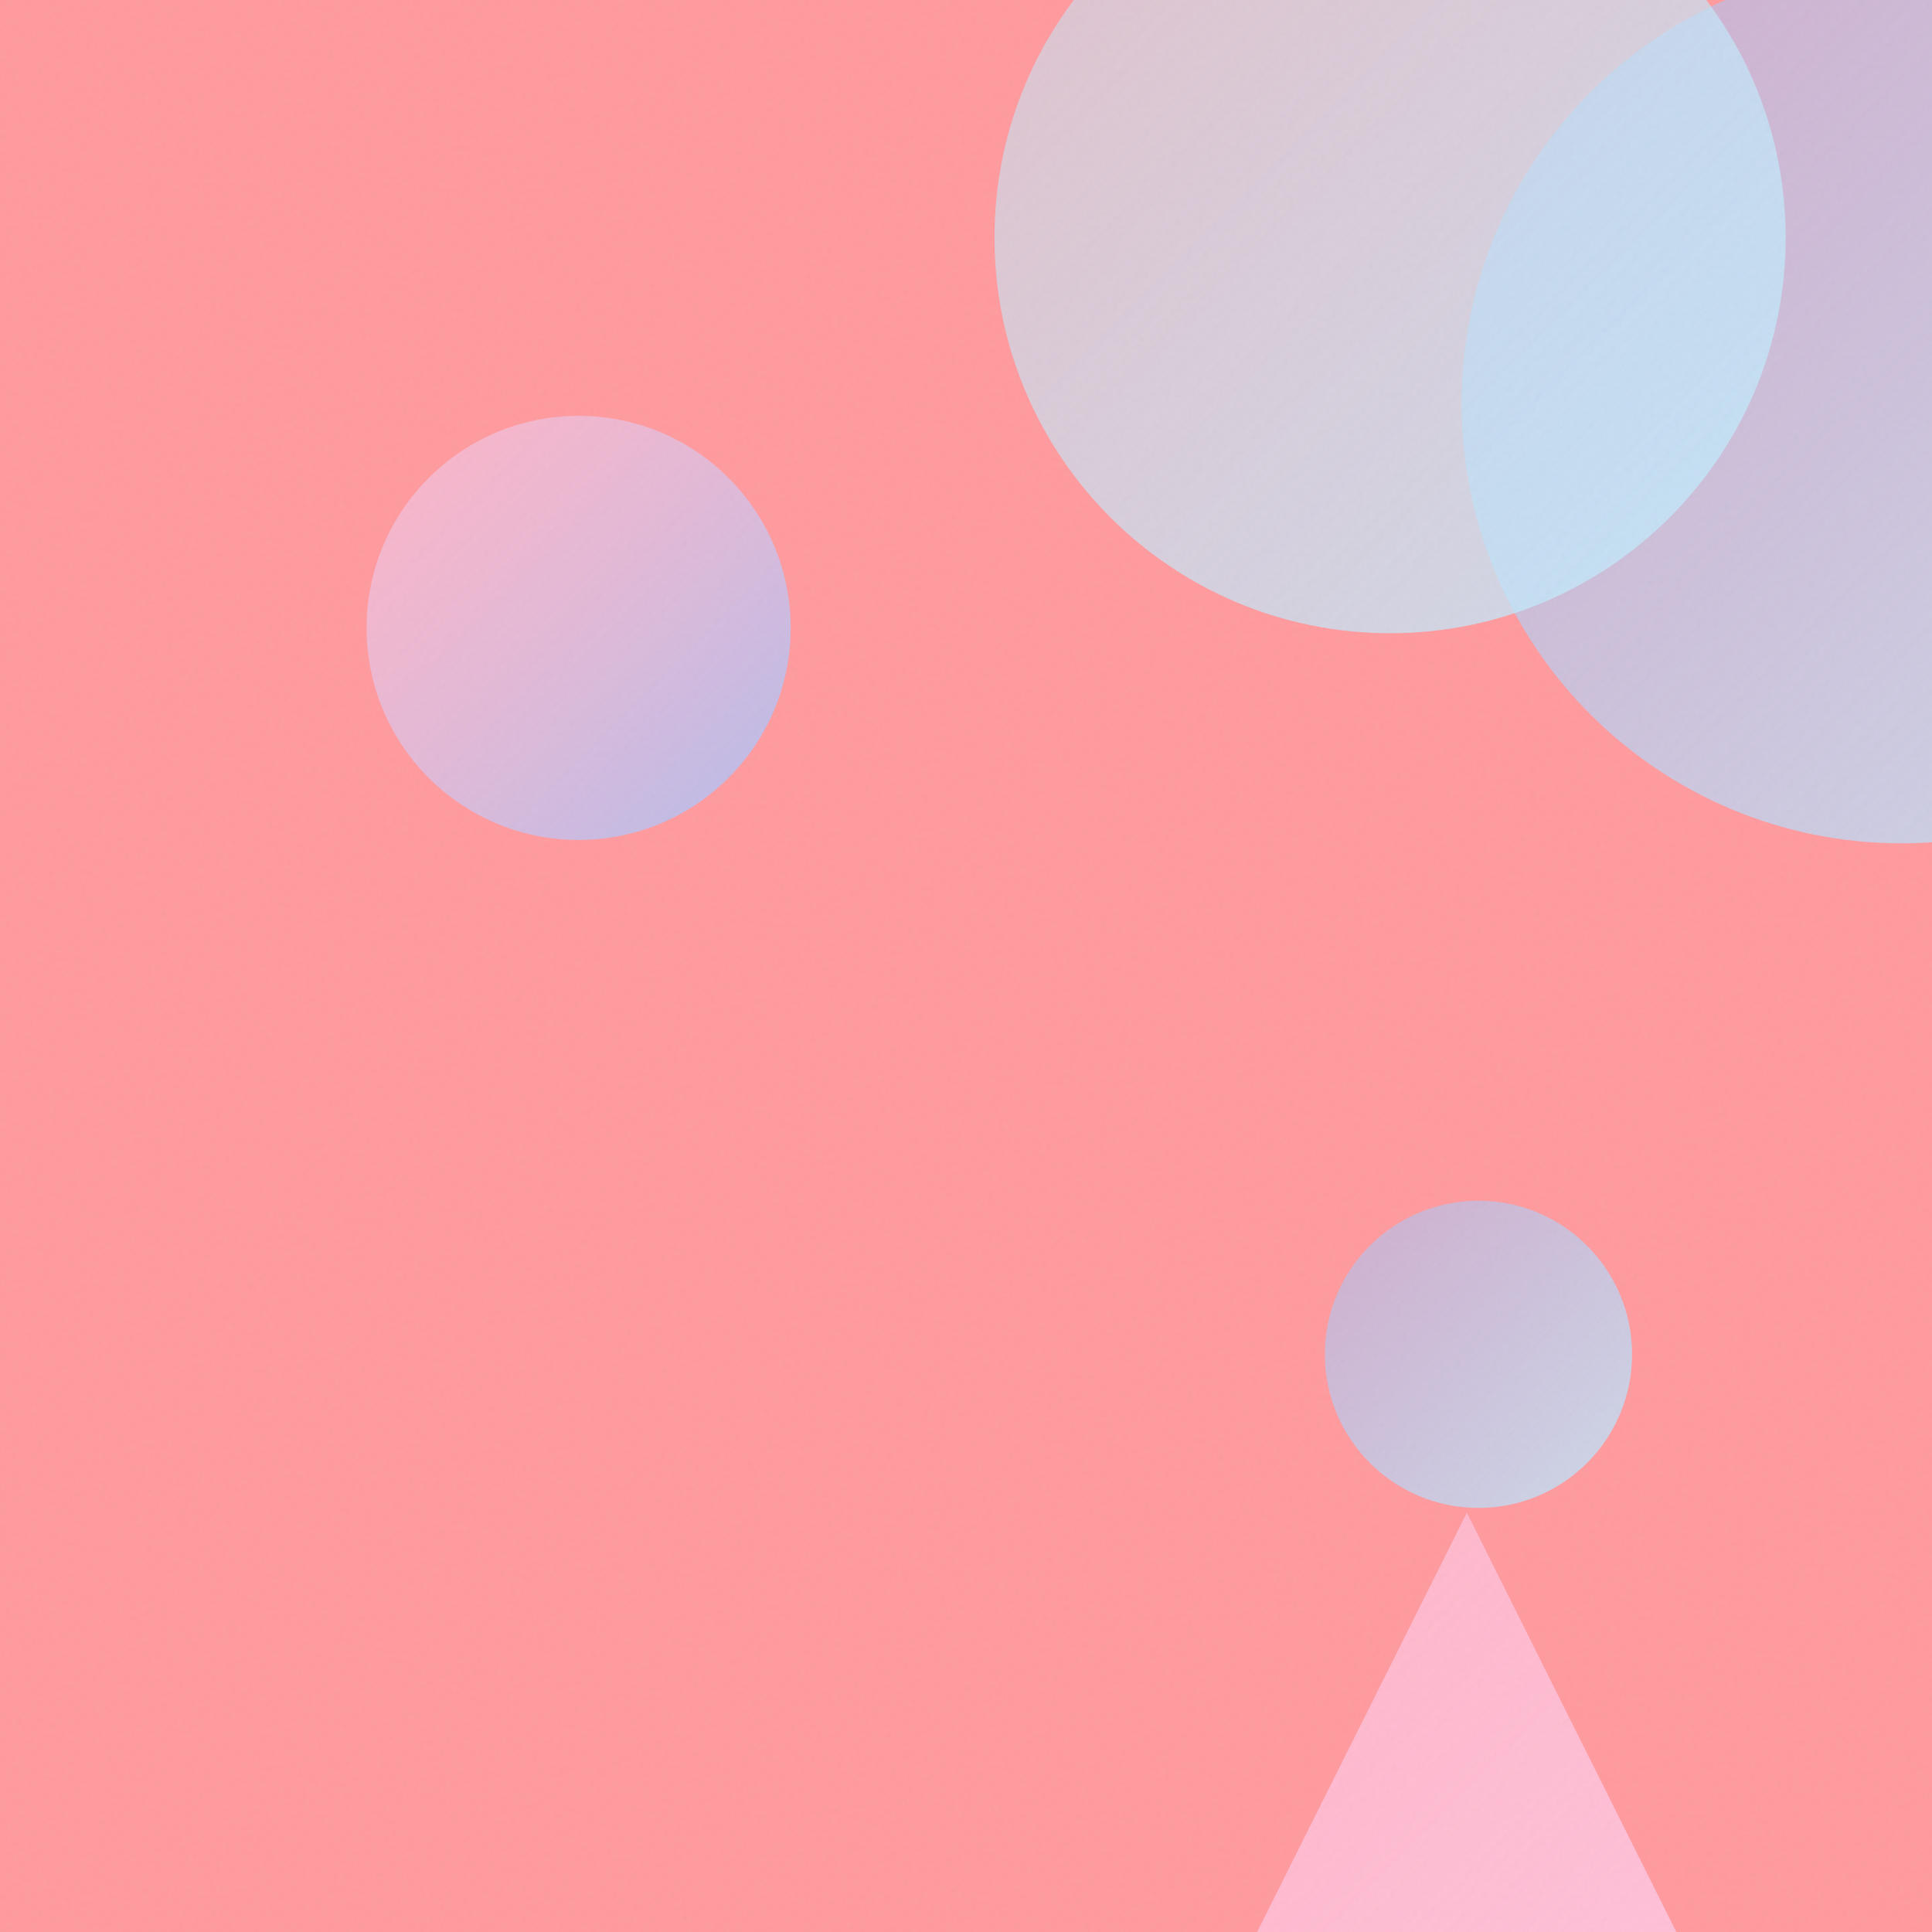
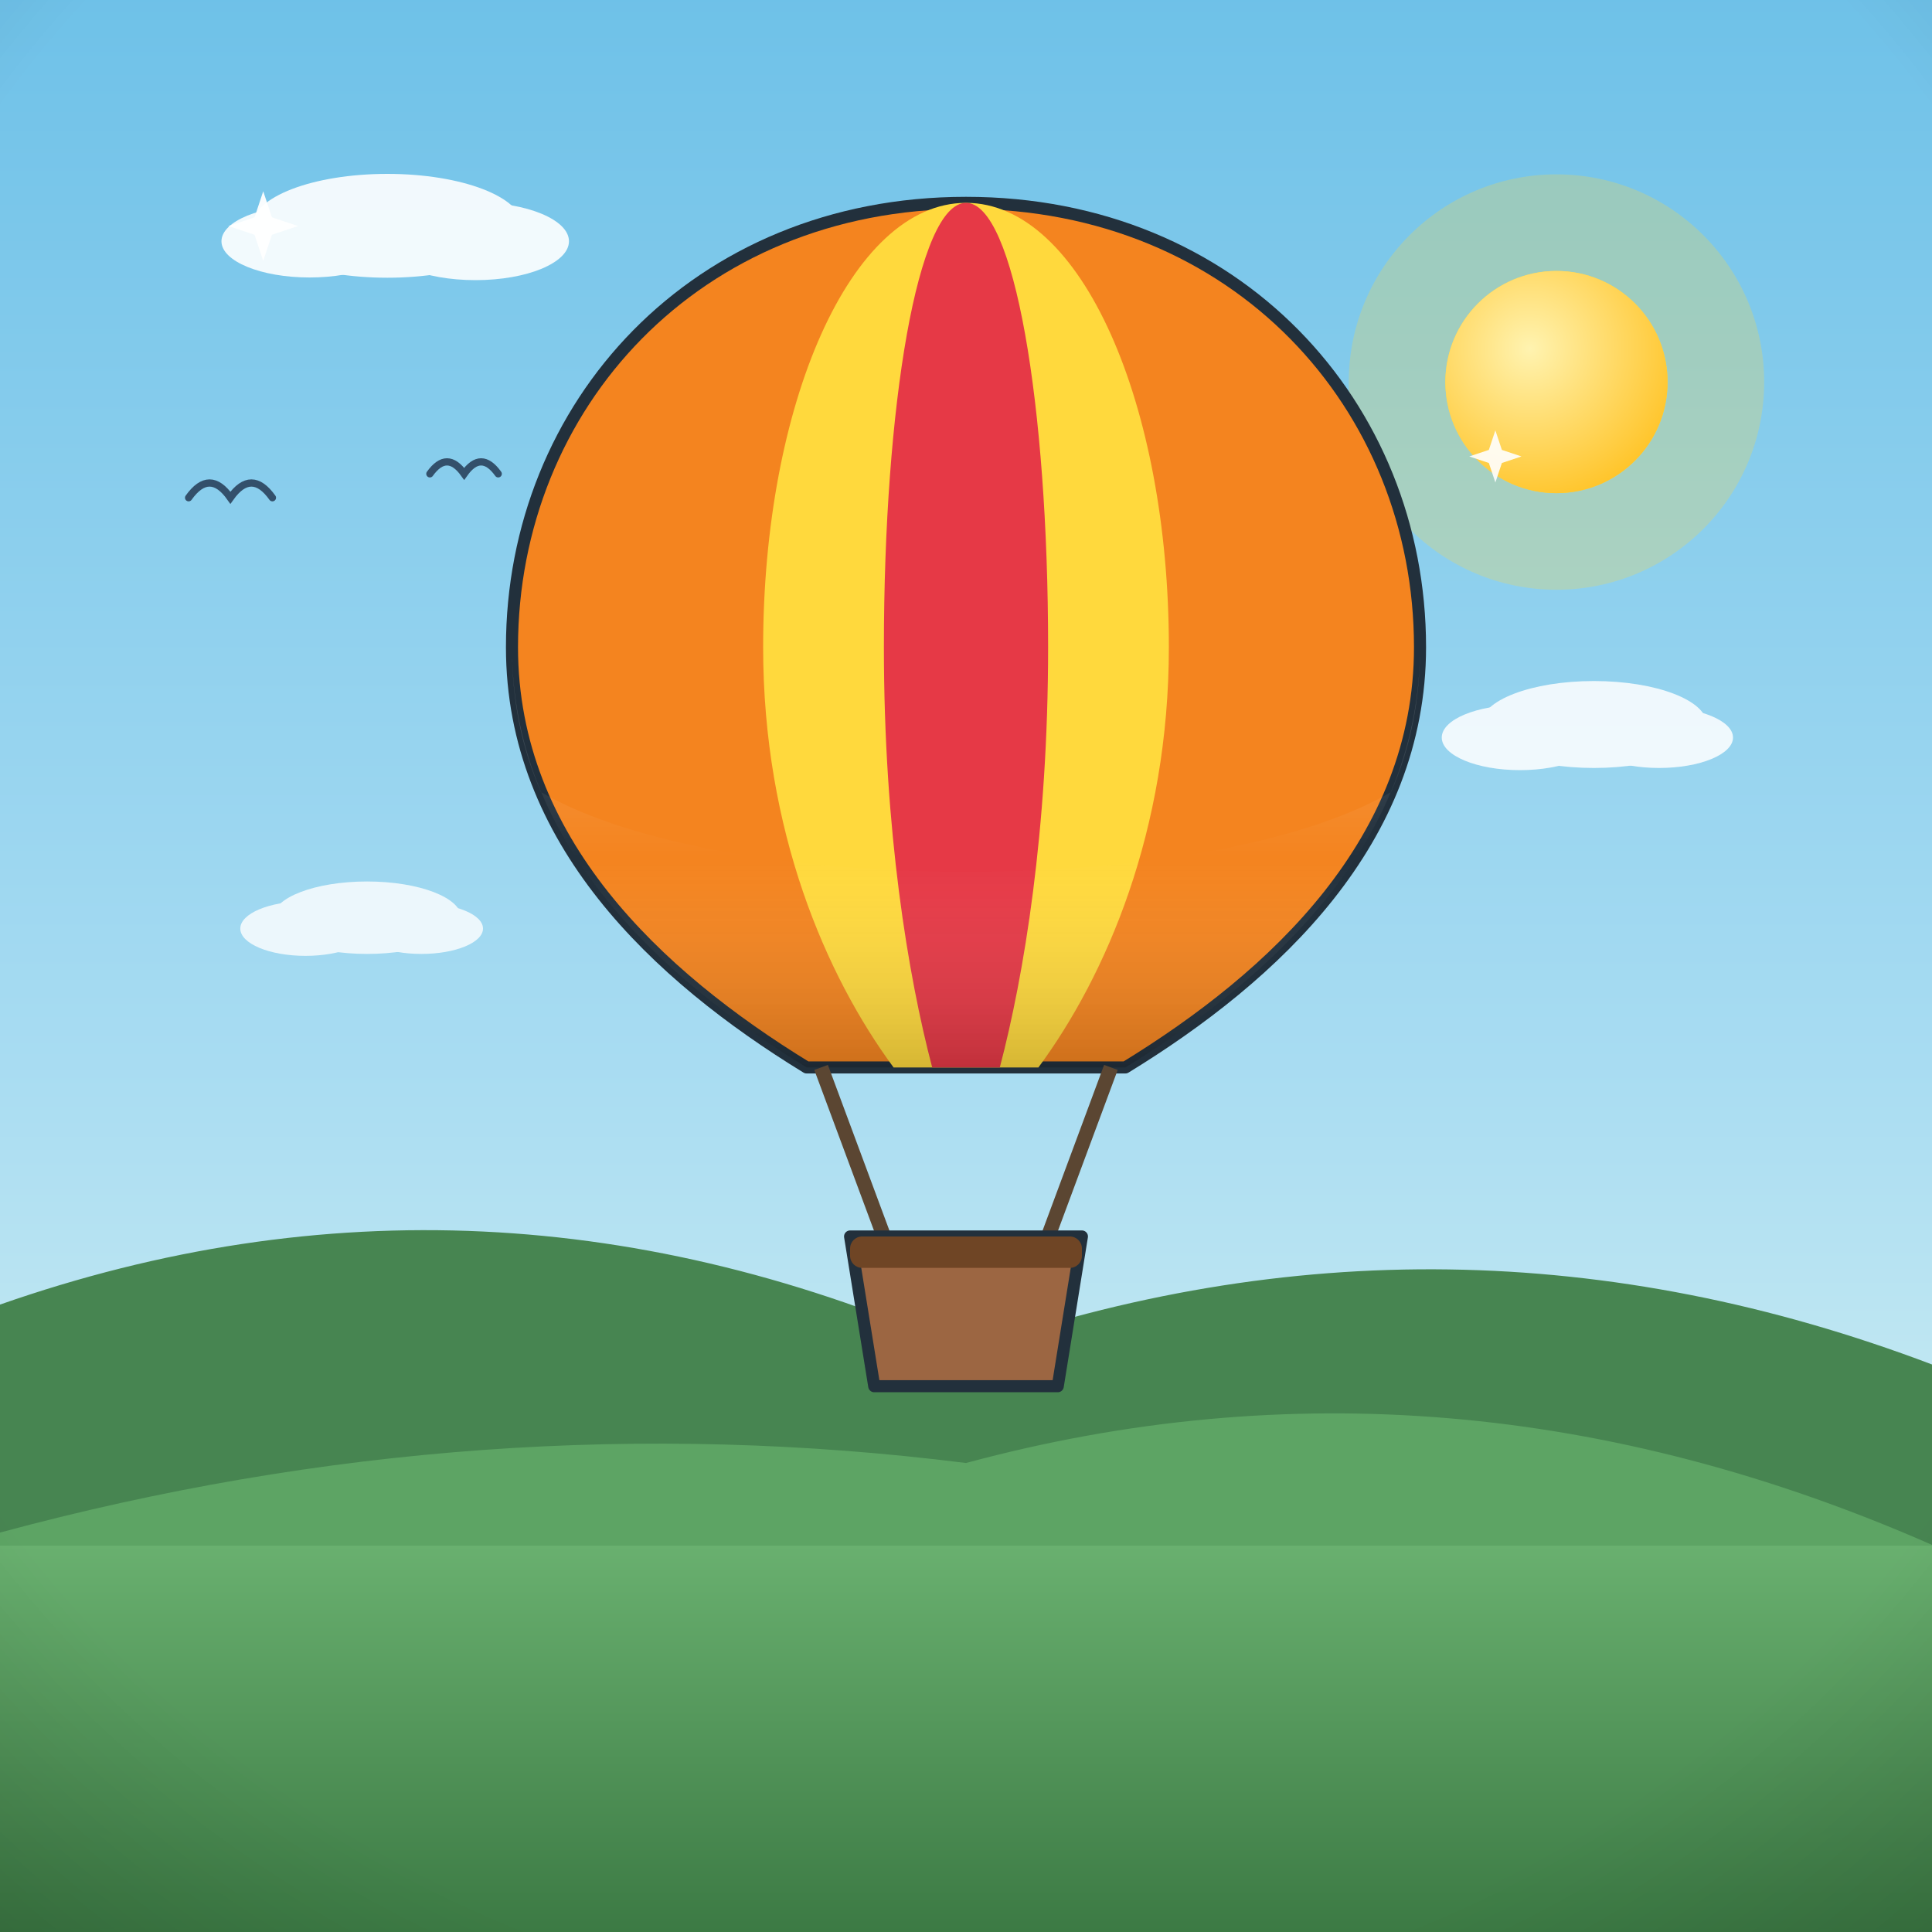
- <svg xmlns="http://www.w3.org/2000/svg" viewBox="0 0 400 400">
+ <svg xmlns="http://www.w3.org/2000/svg" viewBox="0 0 800 800">
  <defs>
-     <linearGradient id="g0" x1="302.6" y1="-7.6" x2="484.7" y2="174.5" gradientUnits="userSpaceOnUse">
-       <stop offset="0" stop-color="#A1C4FD" stop-opacity="0.5" />
-       <stop offset="1" stop-color="#C2E9FB" stop-opacity="0.8" />
+     <linearGradient id="sky" x1="0" y1="0" x2="0" y2="1">
+       <stop offset="0" stop-color="#6ec1e8" />
+       <stop offset="0.55" stop-color="#a8dcf2" />
+       <stop offset="1" stop-color="#eafaf1" />
    </linearGradient>
-     <linearGradient id="g1" x1="274.3" y1="248.6" x2="337.9" y2="312.3" gradientUnits="userSpaceOnUse">
-       <stop offset="0" stop-color="#A1C4FD" stop-opacity="0.5" />
-       <stop offset="1" stop-color="#C2E9FB" stop-opacity="0.8" />
+     <radialGradient id="sunG" cx="0.38" cy="0.35" r="0.9">
+       <stop offset="0" stop-color="#fff3b0" />
+       <stop offset="1" stop-color="#ffb703" />
+     </radialGradient>
+     <linearGradient id="ground" x1="0" y1="0" x2="0" y2="1">
+       <stop offset="0" stop-color="#69b06f" />
+       <stop offset="1" stop-color="#3c7a44" />
    </linearGradient>
-     <linearGradient id="g2" x1="232.0" y1="313.2" x2="375.3" y2="456.5" gradientUnits="userSpaceOnUse">
-       <stop offset="0" stop-color="#FECFEF" stop-opacity="0.5" />
-       <stop offset="1" stop-color="#FECFEF" stop-opacity="0.8" />
+     <linearGradient id="sea" x1="0" y1="0" x2="0" y2="1">
+       <stop offset="0" stop-color="#3d9bc4" />
+       <stop offset="1" stop-color="#1668a0" />
    </linearGradient>
-     <linearGradient id="g3" x1="75.9" y1="86.1" x2="163.7" y2="173.9" gradientUnits="userSpaceOnUse">
-       <stop offset="0" stop-color="#FECFEF" stop-opacity="0.5" />
-       <stop offset="1" stop-color="#A1C4FD" stop-opacity="0.8" />
+     <linearGradient id="shade" x1="0" y1="0" x2="0" y2="1">
+       <stop offset="0" stop-color="#ffffff" stop-opacity="0.20" />
+       <stop offset="0.5" stop-color="#ffffff" stop-opacity="0" />
+       <stop offset="1" stop-color="#000000" stop-opacity="0.16" />
    </linearGradient>
-     <linearGradient id="g4" x1="205.9" y1="-32.7" x2="369.7" y2="131.0" gradientUnits="userSpaceOnUse">
-       <stop offset="0" stop-color="#C2E9FB" stop-opacity="0.5" />
-       <stop offset="1" stop-color="#C2E9FB" stop-opacity="0.8" />
-     </linearGradient>
-     <filter id="n">
-       <feTurbulence type="fractalNoise" baseFrequency="0.9" numOctaves="2" stitchTiles="stitch" />
-       <feColorMatrix type="saturate" values="0" />
-     </filter>
+     <radialGradient id="vig" cx="0.5" cy="0.42" r="0.85">
+       <stop offset="0.72" stop-color="#000000" stop-opacity="0" />
+       <stop offset="1" stop-color="#000000" stop-opacity="0.20" />
+     </radialGradient>
  </defs>
-   <rect width="400" height="400" fill="#FF9A9E" />
-   <circle cx="393.7" cy="83.5" r="91.1" fill="url(#g0)" />
-   <circle cx="306.1" cy="280.4" r="31.8" fill="url(#g1)" />
-   <path d="M 303.7 313.2 L 375.3 456.5 L 232.0 456.5 Z" fill="url(#g2)" />
-   <circle cx="119.8" cy="130.0" r="43.9" fill="url(#g3)" />
-   <circle cx="287.8" cy="49.2" r="81.9" fill="url(#g4)" />
-   <rect width="400" height="400" filter="url(#n)" opacity="0.05" />
+   <rect width="800" height="800" fill="url(#sky)" />
+   <circle cx="644.5" cy="158.2" r="86" fill="#ffd93d" opacity="0.25" />
+   <circle cx="644.5" cy="158.2" r="46" fill="#ffd93d" />
+   <circle cx="644.5" cy="158.2" r="46" fill="url(#sunG)" />
+   <g fill="#ffffff" opacity="0.9">
+     <ellipse cx="160.4" cy="93.5" rx="55.9" ry="21.5" />
+     <ellipse cx="128.2" cy="99.9" rx="36.5" ry="15" />
+     <ellipse cx="196.9" cy="99.9" rx="38.7" ry="16.1" />
+   </g>
+   <g fill="#ffffff" opacity="0.75">
+     <ellipse cx="446.9" cy="191.9" rx="49.4" ry="19" />
+     <ellipse cx="418.4" cy="197.6" rx="32.3" ry="13.3" />
+     <ellipse cx="479.2" cy="197.6" rx="34.2" ry="14.2" />
+   </g>
+   <path d="M0 684 L0 540.2 Q 200 470.2 400 559.2 Q 600 489.2 800 565 L800 684 Z" fill="#478551" />
+   <path d="M0 730 L0 634.6 Q 200 580.6 400 605.8 Q 600 551.8 800 639.7 L800 730 Z" fill="#5da464" />
+   <rect y="640" width="800" height="160" fill="url(#ground)" />
+   <path d="M 481.5 144.7 Q 489.6 133.4 497.6 144.7 Q 505.7 133.4 513.7 144.7" fill="none" stroke="#33506b" stroke-width="3" stroke-linecap="round" />
+   <path d="M 178 196.2 Q 185.1 186.3 192.2 196.2 Q 199.2 186.3 206.3 196.2" fill="none" stroke="#33506b" stroke-width="3" stroke-linecap="round" />
+   <path d="M 78.1 206.1 Q 86.8 193.9 95.4 206.1 Q 104.1 193.9 112.8 206.1" fill="none" stroke="#33506b" stroke-width="3" stroke-linecap="round" />
+   <g transform="translate(400 0) scale(-1 1) translate(-400 0)">
+     <path d="M400 84 C 512 84 588 168 588 268 C 588 348 528 404 466 442 L 334 442 C 272 404 212 348 212 268 C 212 168 288 84 400 84 Z" fill="#f4841f" stroke="#22303c" stroke-width="5" stroke-linejoin="round" />
+     <path d="M400 84 C 448 84 484 168 484 268 C 484 344 458 404 430 442 L 370 442 C 342 404 316 344 316 268 C 316 168 352 84 400 84 Z" fill="#ffd93d" />
+     <path d="M400 84 C 420 84 434 168 434 268 C 434 344 424 404 414 442 L 386 442 C 376 404 366 344 366 268 C 366 168 380 84 400 84 Z" fill="#e63946" />
+     <path d="M212 268 C 212 348 272 404 334 442 L 466 442 C 528 404 588 348 588 268 C 588 290 584 310 576 328 C 500 372 300 372 224 328 C 216 310 212 290 212 268 Z" fill="url(#shade)" />
+     <path d="M340 442 L 366 512 M460 442 L 434 512" stroke="#5b4632" stroke-width="6" />
+     <path d="M352 512 L 448 512 L 438 574 L 362 574 Z" fill="#9c6642" stroke="#22303c" stroke-width="5" stroke-linejoin="round" />
+     <rect x="352" y="512" width="96" height="13" rx="5" fill="#6f4525" />
+     <g fill="#ffffff" opacity="0.85">
+       <ellipse cx="140" cy="300" rx="46.8" ry="18" />
+       <ellipse cx="113" cy="305.4" rx="30.6" ry="12.6" />
+       <ellipse cx="170.6" cy="305.4" rx="32.4" ry="13.5" />
+     </g>
+     <g fill="#ffffff" opacity="0.8">
+       <ellipse cx="648" cy="380" rx="39" ry="15" />
+       <ellipse cx="625.5" cy="384.5" rx="25.5" ry="10.5" />
+       <ellipse cx="673.5" cy="384.5" rx="27" ry="11.3" />
+     </g>
+   </g>
+   <path d="M 109 79.2 L 112.6 90 L 123.4 93.6 L 112.6 97.2 L 109 108 L 105.4 97.2 L 94.6 93.6 L 105.4 90 Z" fill="#ffffff" opacity="0.95" />
+   <path d="M 619.2 178.2 L 621.9 186.3 L 630 189 L 621.9 191.7 L 619.2 199.8 L 616.5 191.7 L 608.4 189 L 616.5 186.3 Z" fill="#ffffff" opacity="0.9" />
+   <rect width="800" height="800" fill="url(#vig)" />
</svg>
